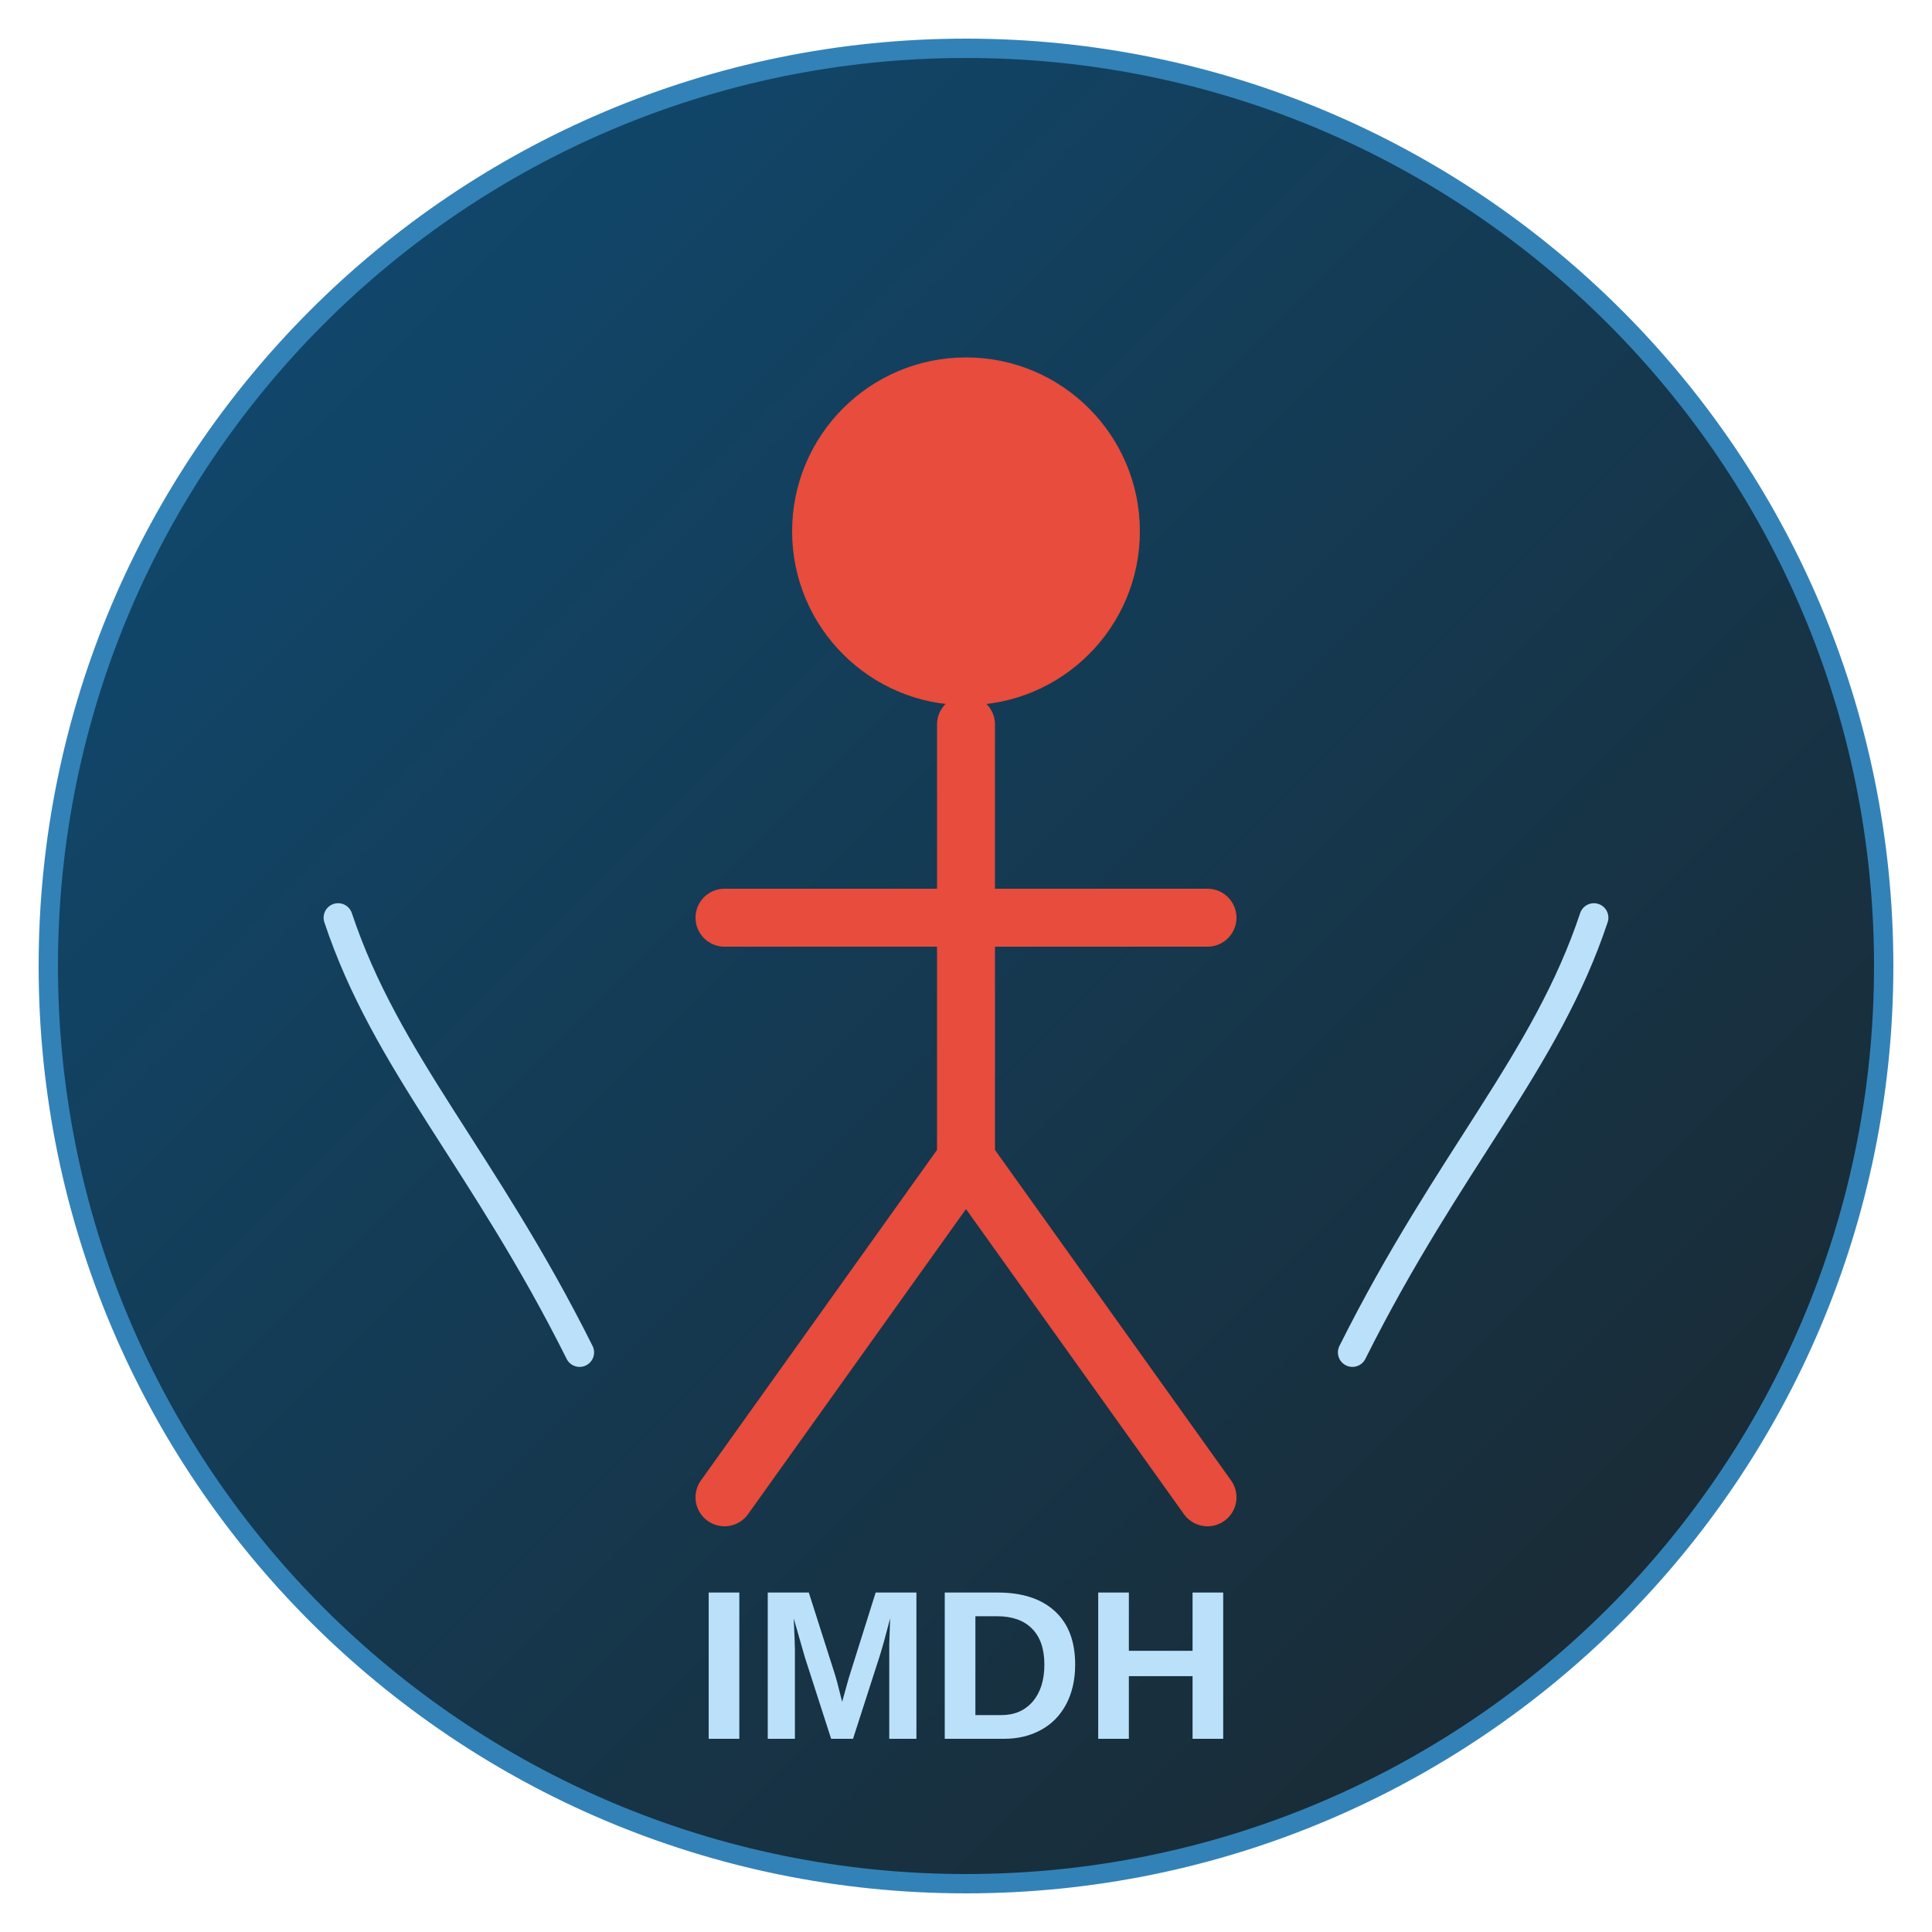
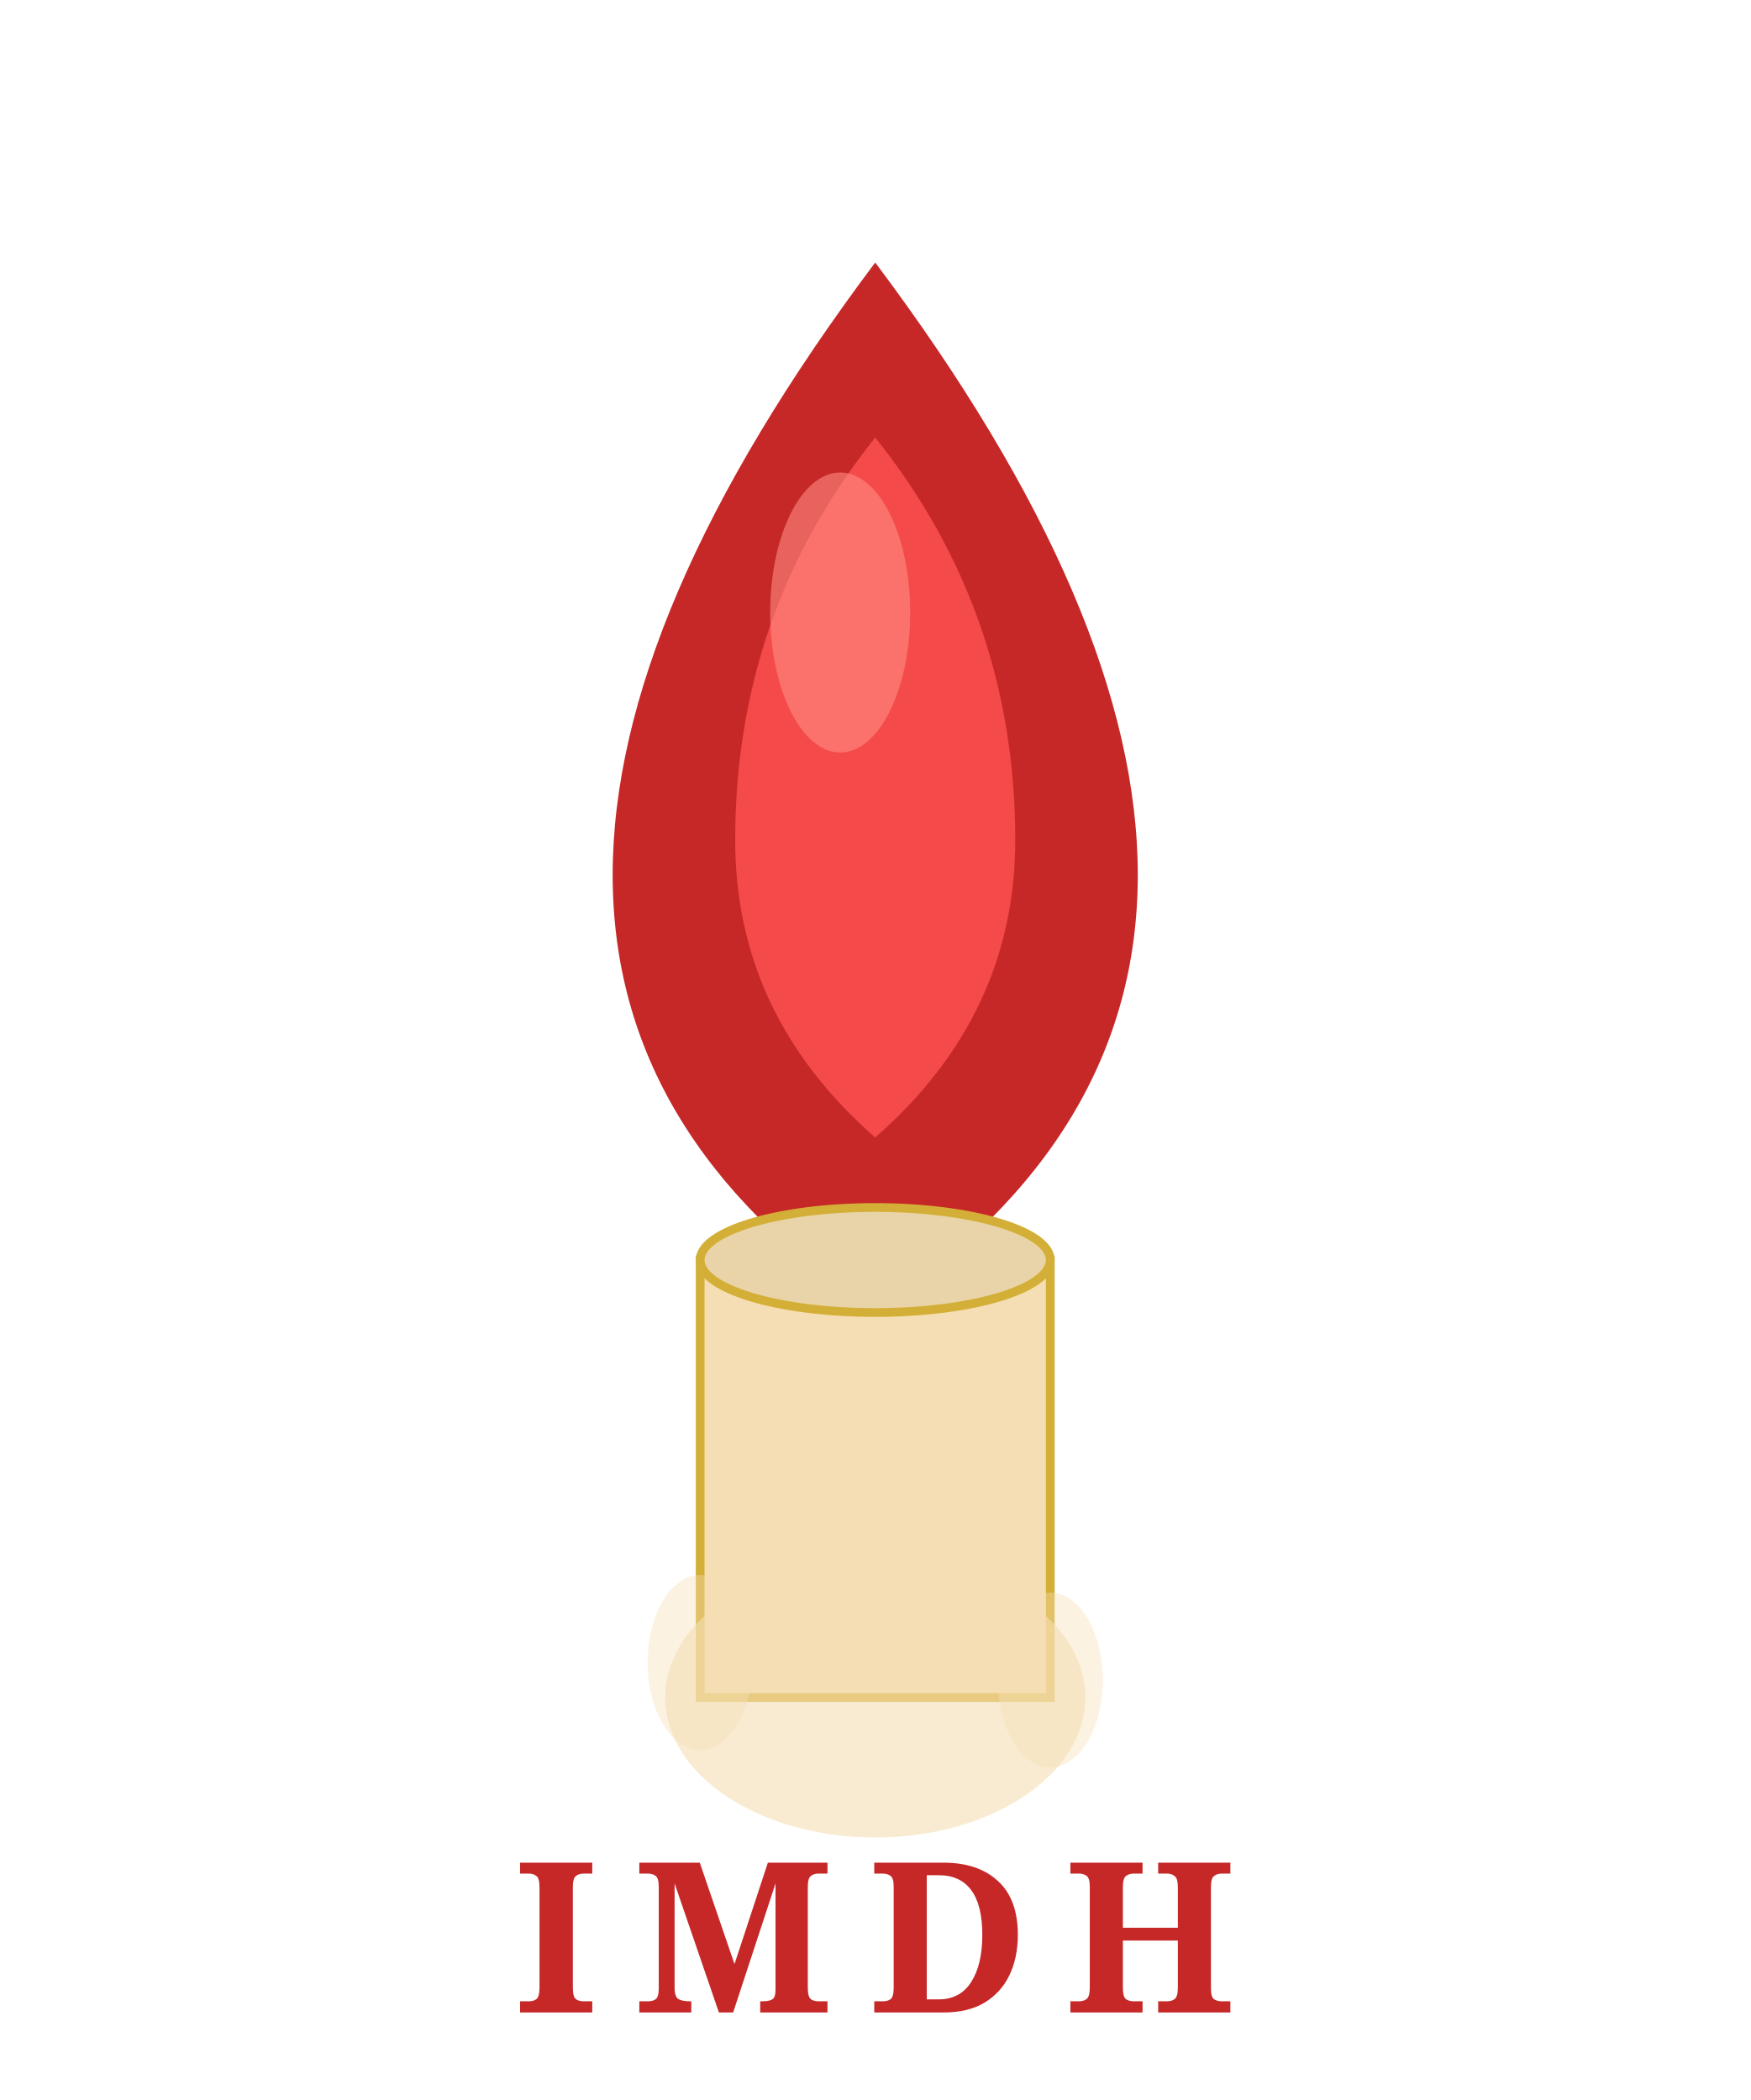
- <svg xmlns="http://www.w3.org/2000/svg" viewBox="0 0 200 200" width="200" height="200">
+ <svg xmlns="http://www.w3.org/2000/svg" width="200" height="240" viewBox="0 0 100 120">
  <defs>
-     <linearGradient id="bg" x1="0%" y1="0%" x2="100%" y2="100%">
-       <stop offset="0%" style="stop-color:#0f4c75;stop-opacity:1" />
-       <stop offset="100%" style="stop-color:#1b262c;stop-opacity:1" />
-     </linearGradient>
+     <style>
+             @keyframes flicker {
+                 0%, 100% {
+                     transform: scaleY(1);
+                     opacity: 0.9;
+                 }
+                 50% {
+                     transform: scaleY(0.95);
+                     opacity: 1;
+                 }
+             }
+ 
+             .flame {
+                 animation: flicker 3s ease-in-out infinite;
+                 transform-origin: center bottom;
+             }
+ 
+             .flame-inner {
+                 animation: flicker 2.5s ease-in-out infinite;
+                 transform-origin: center bottom;
+             }
+ 
+             .text-label {
+                 font-family: 'Playfair Display', serif;
+                 font-size: 12px;
+                 font-weight: 700;
+                 fill: #c62828;
+                 letter-spacing: 2px;
+             }
+         </style>
  </defs>
-   <circle cx="100" cy="100" r="95" fill="url(#bg)" stroke="#3282b8" stroke-width="2" />
-   <circle cx="100" cy="55" r="18" fill="#e74c3c" />
-   <path d="M100 75 L100 120 M75 95 L125 95 M100 120 L75 155 M100 120 L125 155" stroke="#e74c3c" stroke-width="6" stroke-linecap="round" fill="none" />
-   <path d="M60 140 C50 120 40 110 35 95" stroke="#bbe1fa" stroke-width="3" stroke-linecap="round" fill="none" />
-   <path d="M140 140 C150 120 160 110 165 95" stroke="#bbe1fa" stroke-width="3" stroke-linecap="round" fill="none" />
-   <text x="100" y="180" text-anchor="middle" font-family="Arial, sans-serif" font-size="22" font-weight="bold" fill="#bbe1fa">IMDH</text>
+   <path class="flame" d="M50 15 Q35 35 35 50 Q35 65 50 75 Q65 65 65 50 Q65 35 50 15 Z" fill="#c62828" />
+   <path class="flame-inner" d="M50 25 Q42 35 42 48 Q42 58 50 65 Q58 58 58 48 Q58 35 50 25 Z" fill="#ff5252" opacity="0.8" />
+   <ellipse cx="48" cy="35" rx="4" ry="8" fill="#ff8a80" opacity="0.6" />
+   <rect x="40" y="72" width="20" height="25" fill="#f5deb3" stroke="#d4af37" stroke-width="0.5" />
+   <ellipse cx="50" cy="72" rx="10" ry="3" fill="#e8d4a8" stroke="#d4af37" stroke-width="0.5" />
+   <ellipse cx="50" cy="97" rx="12" ry="8" fill="#f5deb3" opacity="0.6" />
+   <ellipse cx="40" cy="95" rx="3" ry="5" fill="#f5deb3" opacity="0.4" />
+   <ellipse cx="60" cy="96" rx="3" ry="5" fill="#f5deb3" opacity="0.4" />
+   <text x="50" y="115" text-anchor="middle" class="text-label">IMDH</text>
</svg>
